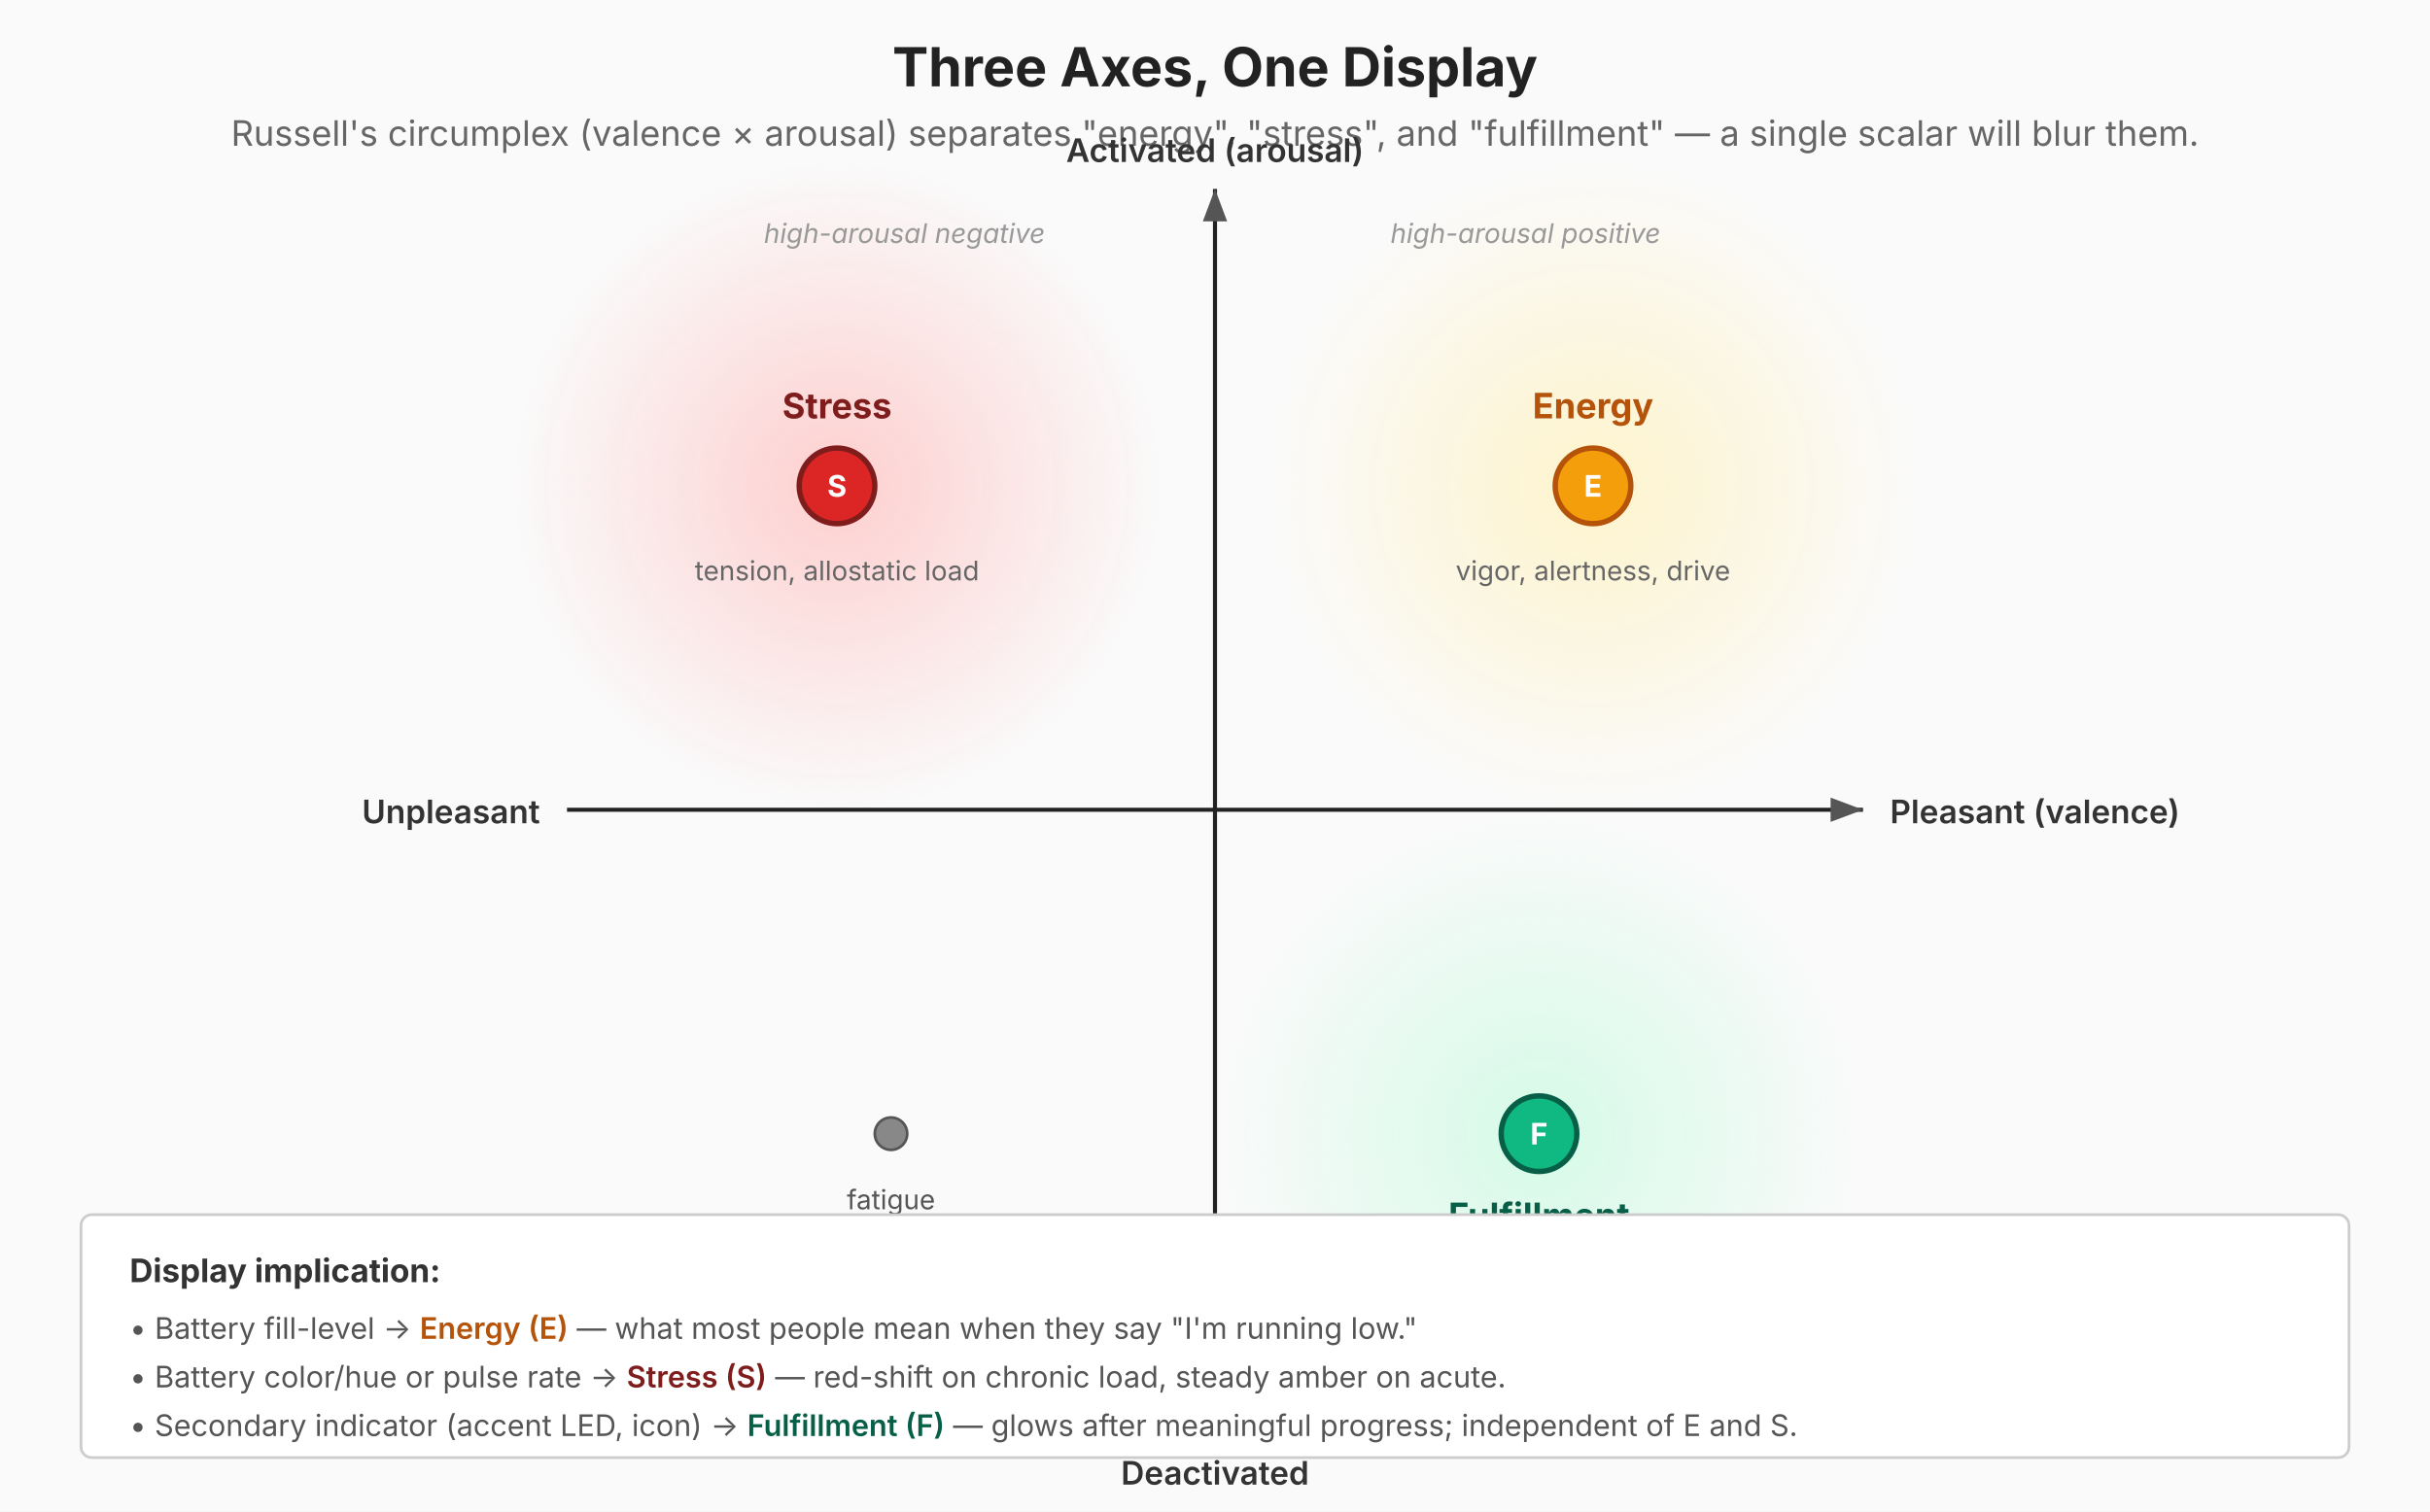
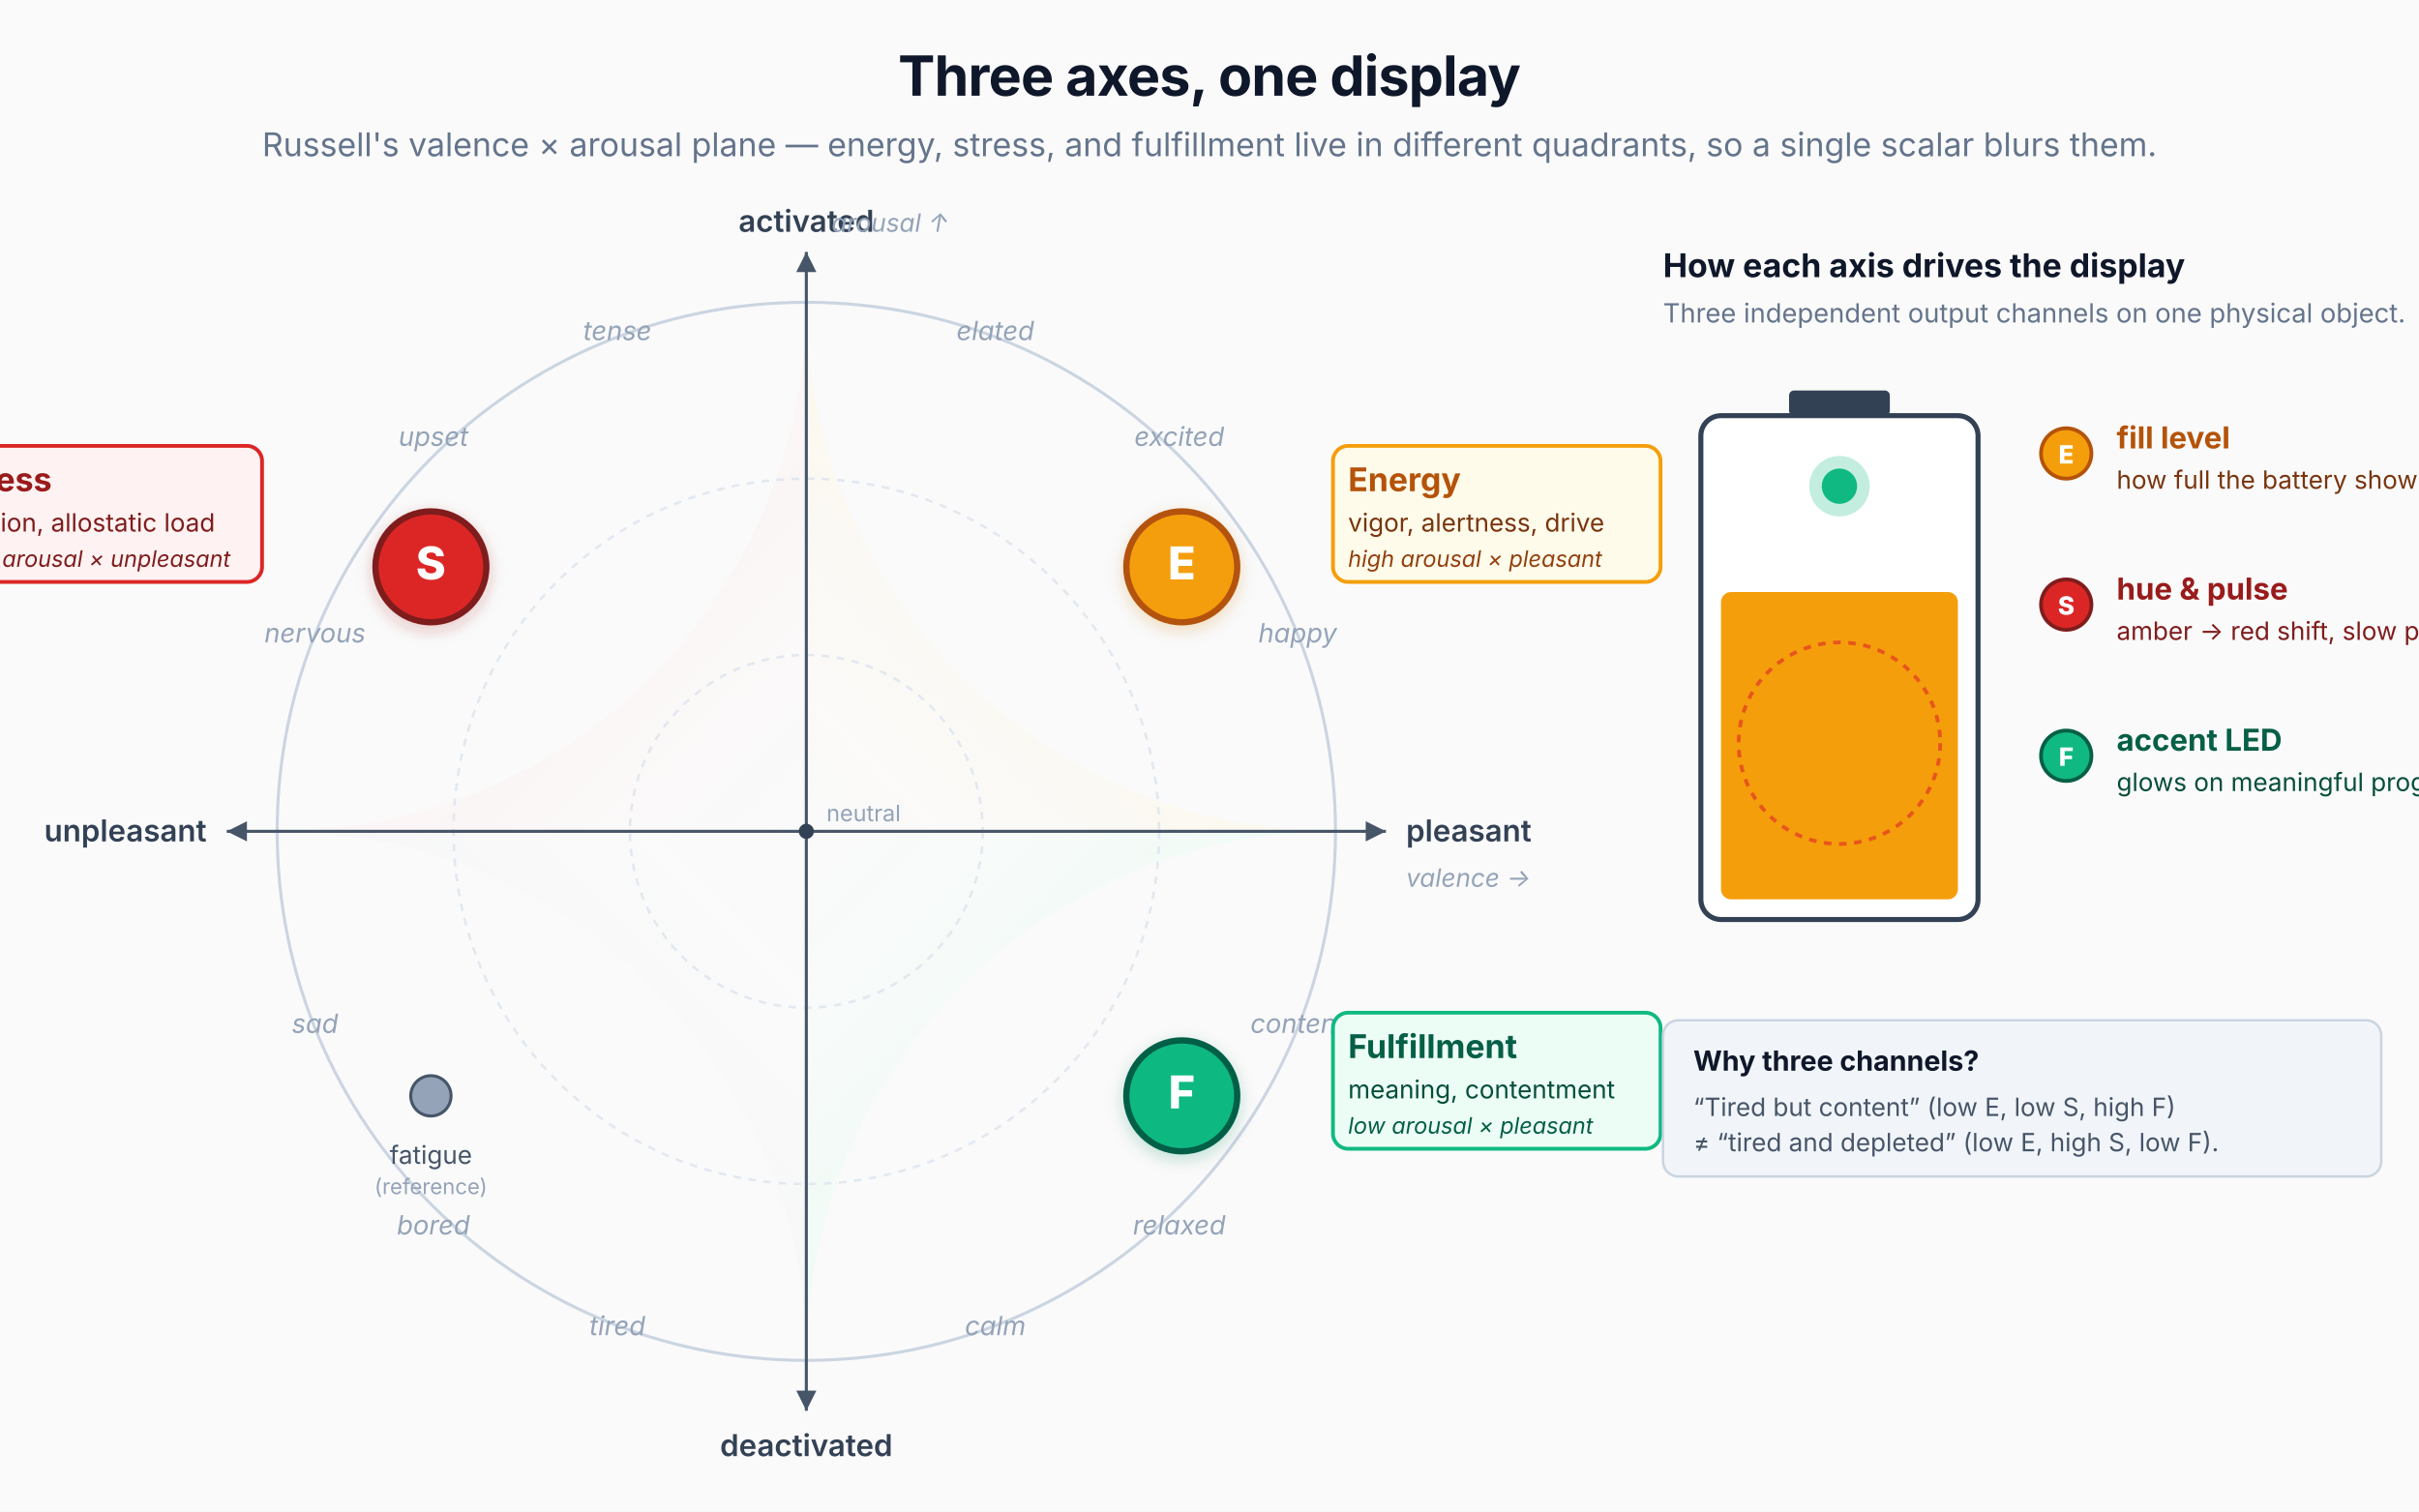
- <svg xmlns="http://www.w3.org/2000/svg" viewBox="0 0 900 560" font-family="system-ui, -apple-system, sans-serif">
+ <svg xmlns="http://www.w3.org/2000/svg" viewBox="0 0 960 600" font-family="system-ui, -apple-system, 'Segoe UI', sans-serif">
  <defs>
-     <marker id="arr" markerWidth="10" markerHeight="10" refX="8" refY="3" orient="auto">
-       <path d="M0,0 L8,3 L0,6 Z" fill="#555" />
-     </marker>
-     <radialGradient id="energyGrad" cx="50%" cy="50%" r="50%">
-       <stop offset="0%" stop-color="#fef3c7" stop-opacity="0.9" />
-       <stop offset="100%" stop-color="#fef3c7" stop-opacity="0" />
+     <radialGradient id="ringBg" cx="50%" cy="50%" r="50%">
+       <stop offset="0%" stop-color="#ffffff" />
+       <stop offset="70%" stop-color="#f8fafc" />
+       <stop offset="100%" stop-color="#e2e8f0" />
    </radialGradient>
-     <radialGradient id="stressGrad" cx="50%" cy="50%" r="50%">
-       <stop offset="0%" stop-color="#fecaca" stop-opacity="0.9" />
-       <stop offset="100%" stop-color="#fecaca" stop-opacity="0" />
-     </radialGradient>
-     <radialGradient id="fulfilGrad" cx="50%" cy="50%" r="50%">
-       <stop offset="0%" stop-color="#d1fae5" stop-opacity="0.9" />
-       <stop offset="100%" stop-color="#d1fae5" stop-opacity="0" />
-     </radialGradient>
+     <linearGradient id="quadEnergy" x1="0" y1="1" x2="1" y2="0">
+       <stop offset="0" stop-color="#fff7ed" stop-opacity="0" />
+       <stop offset="1" stop-color="#fef3c7" stop-opacity="0.85" />
+     </linearGradient>
+     <linearGradient id="quadStress" x1="1" y1="1" x2="0" y2="0">
+       <stop offset="0" stop-color="#fef2f2" stop-opacity="0" />
+       <stop offset="1" stop-color="#fee2e2" stop-opacity="0.85" />
+     </linearGradient>
+     <linearGradient id="quadFulfill" x1="0" y1="0" x2="1" y2="1">
+       <stop offset="0" stop-color="#ecfdf5" stop-opacity="0" />
+       <stop offset="1" stop-color="#d1fae5" stop-opacity="0.85" />
+     </linearGradient>
+     <linearGradient id="quadLow" x1="1" y1="0" x2="0" y2="1">
+       <stop offset="0" stop-color="#f8fafc" stop-opacity="0" />
+       <stop offset="1" stop-color="#e5e7eb" stop-opacity="0.7" />
+     </linearGradient>
+     <filter id="softShadow" x="-50%" y="-50%" width="200%" height="200%">
+       <feGaussianBlur stdDeviation="3" />
+       <feOffset dx="0" dy="2" result="offsetblur" />
+       <feComponentTransfer>
+         <feFuncA type="linear" slope="0.25" />
+       </feComponentTransfer>
+       <feMerge>
+         <feMergeNode />
+         <feMergeNode in="SourceGraphic" />
+       </feMerge>
+     </filter>
  </defs>
-   <rect width="900" height="560" fill="#fafafa" />
-   <text x="450" y="32" text-anchor="middle" font-size="20" font-weight="700" fill="#222">Three Axes, One Display</text>
-   <text x="450" y="54" text-anchor="middle" font-size="13" fill="#666">Russell's circumplex (valence × arousal) separates "energy", "stress", and "fulfillment" — a single scalar will blur them.</text>
-   <g transform="translate(450,300)">
-     <circle cx="140" cy="-120" r="120" fill="url(#energyGrad)" />
-     <circle cx="-140" cy="-120" r="120" fill="url(#stressGrad)" />
-     <circle cx="120" cy="120" r="120" fill="url(#fulfilGrad)" />
-     <line x1="-240" y1="0" x2="240" y2="0" stroke="#222" stroke-width="1.5" marker-end="url(#arr)" />
-     <line x1="0" y1="230" x2="0" y2="-230" stroke="#222" stroke-width="1.5" marker-end="url(#arr)" />
-     <text x="250" y="5" font-size="12" font-weight="600" fill="#333">Pleasant (valence)</text>
-     <text x="-250" y="5" text-anchor="end" font-size="12" font-weight="600" fill="#333">Unpleasant</text>
-     <text x="0" y="-240" text-anchor="middle" font-size="12" font-weight="600" fill="#333">Activated (arousal)</text>
-     <text x="0" y="250" text-anchor="middle" font-size="12" font-weight="600" fill="#333">Deactivated</text>
-     <text x="115" y="-210" text-anchor="middle" font-size="10" fill="#999" font-style="italic">high-arousal positive</text>
-     <text x="-115" y="-210" text-anchor="middle" font-size="10" fill="#999" font-style="italic">high-arousal negative</text>
-     <text x="115" y="220" text-anchor="middle" font-size="10" fill="#999" font-style="italic">low-arousal positive</text>
-     <text x="-115" y="220" text-anchor="middle" font-size="10" fill="#999" font-style="italic">low-arousal negative</text>
-     <circle cx="140" cy="-120" r="14" fill="#f59e0b" stroke="#b45309" stroke-width="2" />
-     <text x="140" y="-116" text-anchor="middle" font-size="11" font-weight="700" fill="#fff">E</text>
-     <text x="140" y="-145" text-anchor="middle" font-size="13" font-weight="700" fill="#b45309">Energy</text>
-     <text x="140" y="-85" text-anchor="middle" font-size="10" fill="#666">vigor, alertness, drive</text>
-     <circle cx="-140" cy="-120" r="14" fill="#dc2626" stroke="#7f1d1d" stroke-width="2" />
-     <text x="-140" y="-116" text-anchor="middle" font-size="11" font-weight="700" fill="#fff">S</text>
-     <text x="-140" y="-145" text-anchor="middle" font-size="13" font-weight="700" fill="#7f1d1d">Stress</text>
-     <text x="-140" y="-85" text-anchor="middle" font-size="10" fill="#666">tension, allostatic load</text>
-     <circle cx="120" cy="120" r="14" fill="#10b981" stroke="#065f46" stroke-width="2" />
-     <text x="120" y="124" text-anchor="middle" font-size="11" font-weight="700" fill="#fff">F</text>
-     <text x="120" y="155" text-anchor="middle" font-size="13" font-weight="700" fill="#065f46">Fulfillment</text>
-     <text x="120" y="173" text-anchor="middle" font-size="10" fill="#666">meaning, contentment</text>
-     <circle cx="-120" cy="120" r="6" fill="#888" stroke="#555" stroke-width="1" />
-     <text x="-120" y="148" text-anchor="middle" font-size="10" fill="#555">fatigue</text>
-     <text x="-120" y="163" text-anchor="middle" font-size="9" fill="#999">(ref. point)</text>
+   <rect width="960" height="600" fill="#fafafa" />
+   <text x="480" y="38" text-anchor="middle" font-size="22" font-weight="700" fill="#0f172a" letter-spacing="-0.3">Three axes, one display</text>
+   <text x="480" y="62" text-anchor="middle" font-size="13" fill="#64748b">Russell's valence × arousal plane — energy, stress, and fulfillment live in different quadrants, so a single scalar blurs them.</text>
+   <g transform="translate(320,330)">
+     <path d="M 0 0 L 210 0 A 210 210 0 0 1 0 -210 Z" fill="url(#quadEnergy)" />
+     <path d="M 0 0 L 0 -210 A 210 210 0 0 1 -210 0 Z" fill="url(#quadStress)" />
+     <path d="M 0 0 L -210 0 A 210 210 0 0 1 0 210 Z" fill="url(#quadLow)" />
+     <path d="M 0 0 L 0 210 A 210 210 0 0 1 210 0 Z" fill="url(#quadFulfill)" />
+     <circle cx="0" cy="0" r="210" fill="none" stroke="#cbd5e1" stroke-width="1.2" />
+     <circle cx="0" cy="0" r="140" fill="none" stroke="#e2e8f0" stroke-width="1" stroke-dasharray="3,3" />
+     <circle cx="0" cy="0" r="70" fill="none" stroke="#e2e8f0" stroke-width="1" stroke-dasharray="3,3" />
+     <line x1="-230" y1="0" x2="230" y2="0" stroke="#475569" stroke-width="1.2" />
+     <line x1="0" y1="230" x2="0" y2="-230" stroke="#475569" stroke-width="1.2" />
+     <polygon points="230,0 222,-4 222,4" fill="#475569" />
+     <polygon points="-230,0 -222,-4 -222,4" fill="#475569" />
+     <polygon points="0,-230 -4,-222 4,-222" fill="#475569" />
+     <polygon points="0,230 -4,222 4,222" fill="#475569" />
+     <text x="238" y="4" font-size="12" font-weight="600" fill="#334155">pleasant</text>
+     <text x="-238" y="4" text-anchor="end" font-size="12" font-weight="600" fill="#334155">unpleasant</text>
+     <text x="0" y="-238" text-anchor="middle" font-size="12" font-weight="600" fill="#334155">activated</text>
+     <text x="0" y="248" text-anchor="middle" font-size="12" font-weight="600" fill="#334155">deactivated</text>
+     <text x="238" y="22" font-size="10" fill="#94a3b8" font-style="italic">valence →</text>
+     <text x="10" y="-238" font-size="10" fill="#94a3b8" font-style="italic">arousal ↑</text>
+     <g font-size="10.5" fill="#94a3b8" font-style="italic">
+       <text x="148" y="-153" text-anchor="middle">excited</text>
+       <text x="75" y="-195" text-anchor="middle">elated</text>
+       <text x="-75" y="-195" text-anchor="middle">tense</text>
+       <text x="-148" y="-153" text-anchor="middle">upset</text>
+       <text x="-195" y="-75" text-anchor="middle">nervous</text>
+       <text x="-195" y="80" text-anchor="middle">sad</text>
+       <text x="-148" y="160" text-anchor="middle">bored</text>
+       <text x="-75" y="200" text-anchor="middle">tired</text>
+       <text x="75" y="200" text-anchor="middle">calm</text>
+       <text x="148" y="160" text-anchor="middle">relaxed</text>
+       <text x="195" y="80" text-anchor="middle">content</text>
+       <text x="195" y="-75" text-anchor="middle">happy</text>
+     </g>
+     <g filter="url(#softShadow)">
+       <circle cx="149" cy="-105" r="22" fill="#f59e0b" stroke="#b45309" stroke-width="2.5" />
+       <text x="149" y="-100" text-anchor="middle" font-size="18" font-weight="800" fill="#fff">E</text>
+     </g>
+     <g transform="translate(215,-135)">
+       <rect x="-6" y="-18" width="130" height="54" rx="6" fill="#fffbeb" stroke="#f59e0b" stroke-width="1.5" />
+       <text x="0" y="0" font-size="13" font-weight="700" fill="#b45309">Energy</text>
+       <text x="0" y="16" font-size="10" fill="#78350f">vigor, alertness, drive</text>
+       <text x="0" y="30" font-size="9" fill="#92400e" font-style="italic">high arousal × pleasant</text>
+     </g>
+     <g filter="url(#softShadow)">
+       <circle cx="-149" cy="-105" r="22" fill="#dc2626" stroke="#7f1d1d" stroke-width="2.5" />
+       <text x="-149" y="-100" text-anchor="middle" font-size="18" font-weight="800" fill="#fff">S</text>
+     </g>
+     <g transform="translate(-340,-135)">
+       <rect x="-6" y="-18" width="130" height="54" rx="6" fill="#fef2f2" stroke="#dc2626" stroke-width="1.5" />
+       <text x="0" y="0" font-size="13" font-weight="700" fill="#991b1b">Stress</text>
+       <text x="0" y="16" font-size="10" fill="#7f1d1d">tension, allostatic load</text>
+       <text x="0" y="30" font-size="9" fill="#7f1d1d" font-style="italic">high arousal × unpleasant</text>
+     </g>
+     <g filter="url(#softShadow)">
+       <circle cx="149" cy="105" r="22" fill="#10b981" stroke="#065f46" stroke-width="2.5" />
+       <text x="149" y="110" text-anchor="middle" font-size="18" font-weight="800" fill="#fff">F</text>
+     </g>
+     <g transform="translate(215,90)">
+       <rect x="-6" y="-18" width="130" height="54" rx="6" fill="#ecfdf5" stroke="#10b981" stroke-width="1.5" />
+       <text x="0" y="0" font-size="13" font-weight="700" fill="#065f46">Fulfillment</text>
+       <text x="0" y="16" font-size="10" fill="#064e3b">meaning, contentment</text>
+       <text x="0" y="30" font-size="9" fill="#065f46" font-style="italic">low arousal × pleasant</text>
+     </g>
+     <circle cx="-149" cy="105" r="8" fill="#94a3b8" stroke="#475569" stroke-width="1.2" />
+     <text x="-149" y="132" text-anchor="middle" font-size="10" fill="#475569">fatigue</text>
+     <text x="-149" y="144" text-anchor="middle" font-size="8.5" fill="#94a3b8">(reference)</text>
+     <circle cx="0" cy="0" r="3" fill="#334155" />
+     <text x="8" y="-4" font-size="9" fill="#94a3b8">neutral</text>
  </g>
-   <g transform="translate(30,450)">
-     <rect width="840" height="90" fill="#fff" stroke="#ccc" rx="4" />
-     <text x="18" y="25" font-size="12" font-weight="700" fill="#333">Display implication:</text>
-     <text x="18" y="46" font-size="11" fill="#555">• Battery fill-level → <tspan fill="#b45309" font-weight="600">Energy (E)</tspan> — what most people mean when they say "I'm running low."</text>
-     <text x="18" y="64" font-size="11" fill="#555">• Battery color/hue or pulse rate → <tspan fill="#7f1d1d" font-weight="600">Stress (S)</tspan> — red-shift on chronic load, steady amber on acute.</text>
-     <text x="18" y="82" font-size="11" fill="#555">• Secondary indicator (accent LED, icon) → <tspan fill="#065f46" font-weight="600">Fulfillment (F)</tspan> — glows after meaningful progress; independent of E and S.</text>
+   <g transform="translate(660,110)">
+     <text x="0" y="0" font-size="13" font-weight="700" fill="#0f172a">How each axis drives the display</text>
+     <text x="0" y="18" font-size="10.5" fill="#64748b">Three independent output channels on one physical object.</text>
+     <g transform="translate(15,55)">
+       <rect x="0" y="0" width="110" height="200" rx="8" fill="#fff" stroke="#334155" stroke-width="2" />
+       <rect x="35" y="-10" width="40" height="10" rx="2" fill="#334155" />
+       <rect x="8" y="70" width="94" height="122" rx="4" fill="#f59e0b" />
+       <circle cx="55" cy="28" r="7" fill="#10b981" />
+       <circle cx="55" cy="28" r="12" fill="#10b981" fill-opacity="0.25" />
+       <circle cx="55" cy="130" r="40" fill="none" stroke="#dc2626" stroke-width="1.5" stroke-dasharray="3,3" opacity="0.6" />
+     </g>
+     <g transform="translate(150,60)">
+       <circle cx="10" cy="10" r="10" fill="#f59e0b" stroke="#b45309" stroke-width="1.5" />
+       <text x="10" y="14" text-anchor="middle" font-size="10" font-weight="800" fill="#fff">E</text>
+       <text x="30" y="8" font-size="12" font-weight="700" fill="#b45309">fill level</text>
+       <text x="30" y="24" font-size="10" fill="#78350f">how full the battery shows</text>
+     </g>
+     <g transform="translate(150,120)">
+       <circle cx="10" cy="10" r="10" fill="#dc2626" stroke="#7f1d1d" stroke-width="1.5" />
+       <text x="10" y="14" text-anchor="middle" font-size="10" font-weight="800" fill="#fff">S</text>
+       <text x="30" y="8" font-size="12" font-weight="700" fill="#991b1b">hue &amp; pulse</text>
+       <text x="30" y="24" font-size="10" fill="#7f1d1d">amber → red shift, slow pulse</text>
+     </g>
+     <g transform="translate(150,180)">
+       <circle cx="10" cy="10" r="10" fill="#10b981" stroke="#065f46" stroke-width="1.5" />
+       <text x="10" y="14" text-anchor="middle" font-size="10" font-weight="800" fill="#fff">F</text>
+       <text x="30" y="8" font-size="12" font-weight="700" fill="#065f46">accent LED</text>
+       <text x="30" y="24" font-size="10" fill="#064e3b">glows on meaningful progress</text>
+     </g>
+     <g transform="translate(0,295)">
+       <rect x="0" y="0" width="285" height="62" rx="6" fill="#f1f5f9" stroke="#cbd5e1" />
+       <text x="12" y="20" font-size="11" font-weight="700" fill="#0f172a">Why three channels?</text>
+       <text x="12" y="38" font-size="10" fill="#475569">“Tired but content” (low E, low S, high F)</text>
+       <text x="12" y="52" font-size="10" fill="#475569">≠ “tired and depleted” (low E, high S, low F).</text>
+     </g>
  </g>
</svg>
